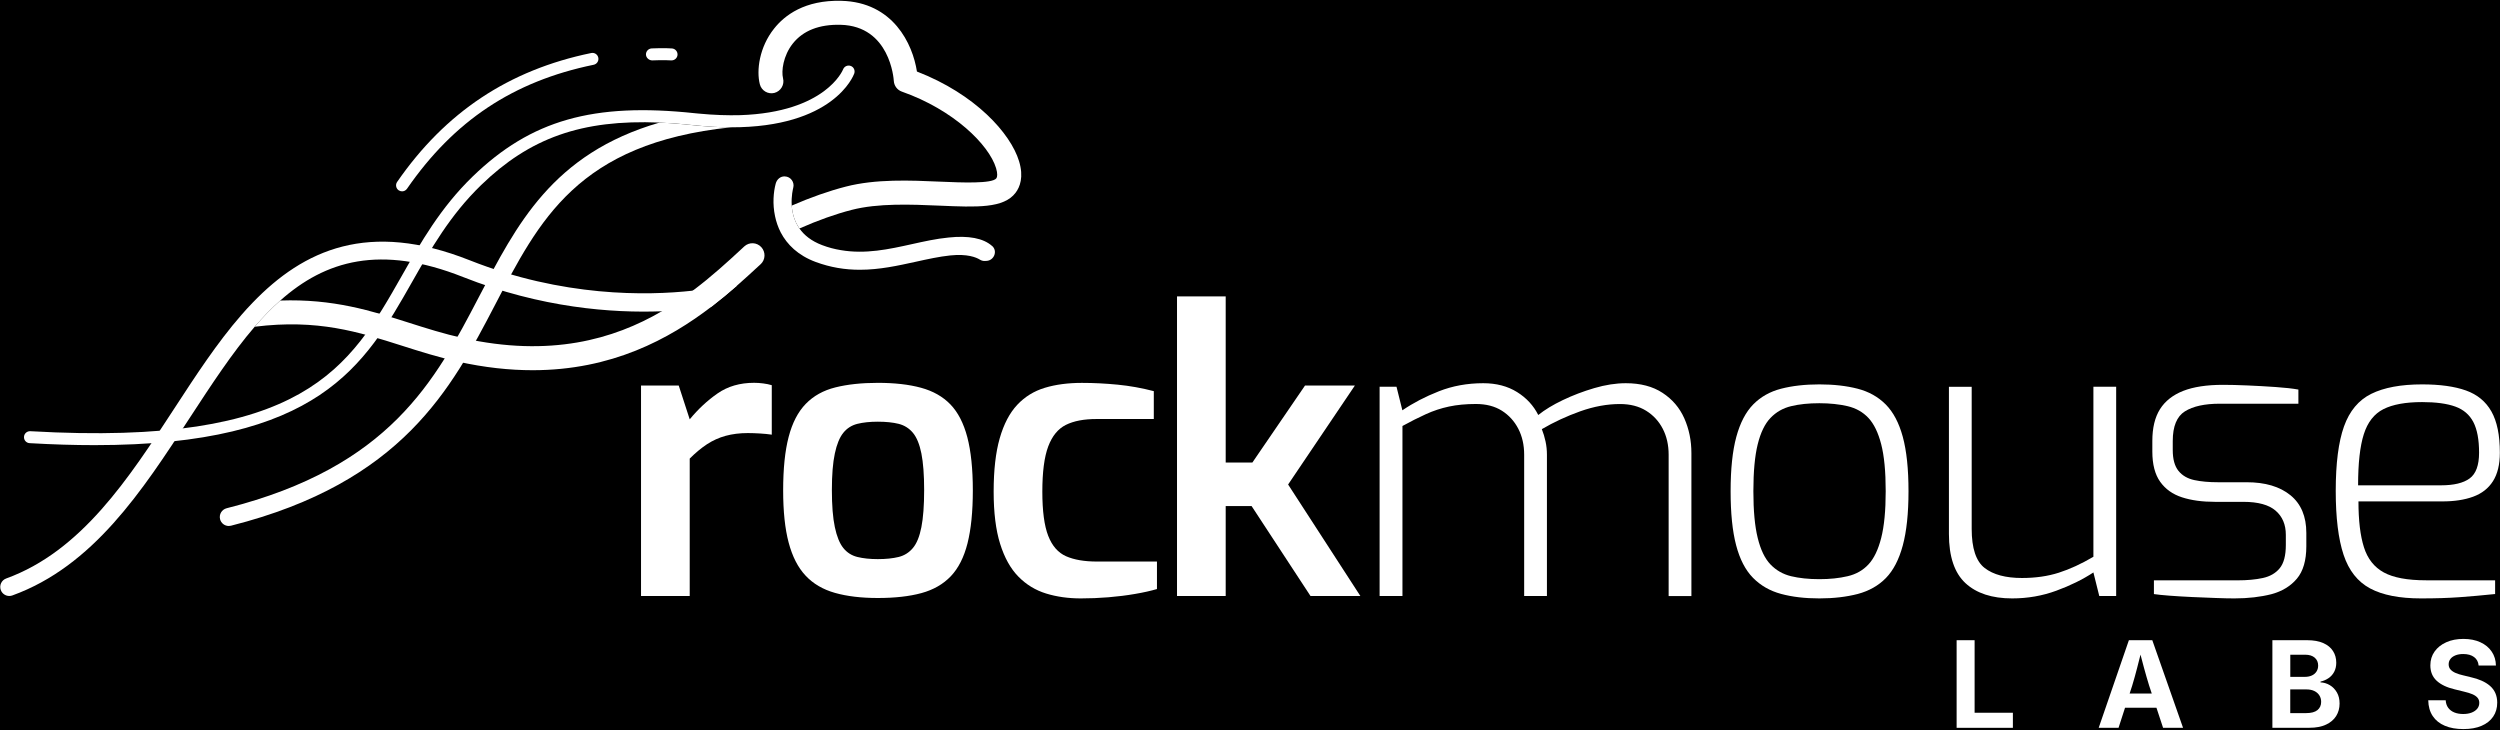
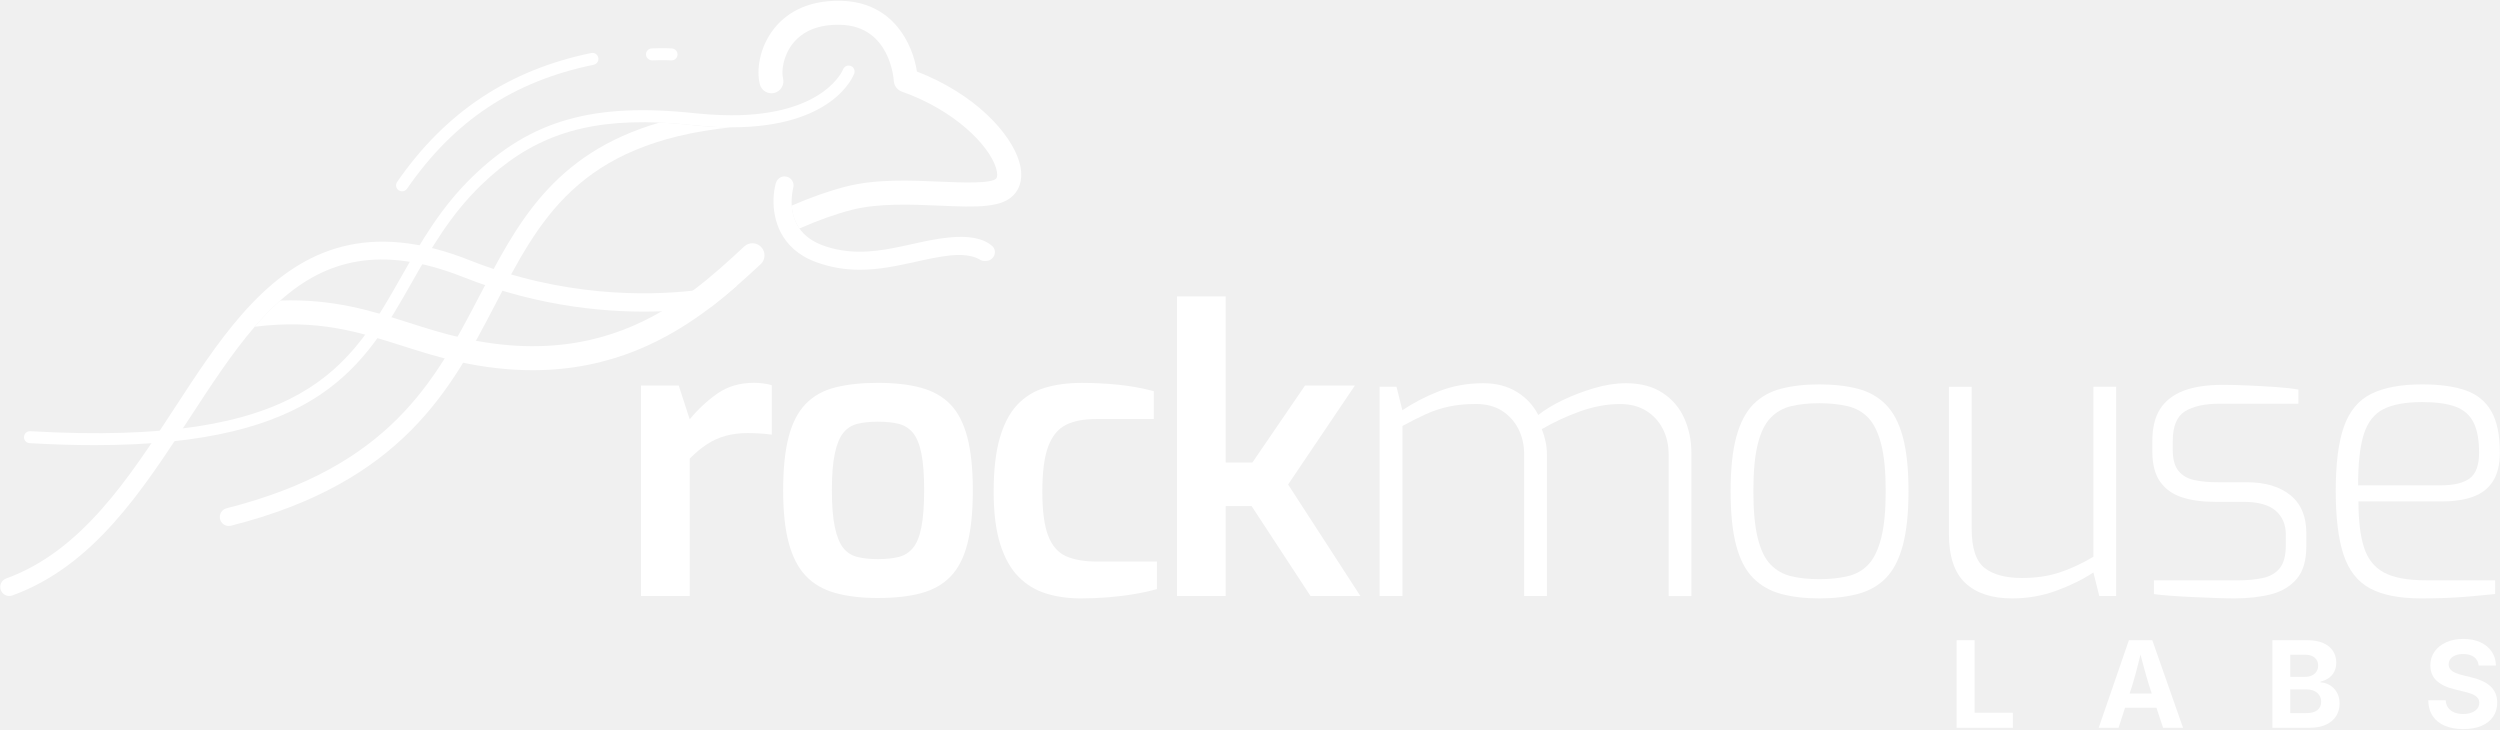
<svg xmlns="http://www.w3.org/2000/svg" version="1.1" id="Layer_1" x="0px" y="0px" viewBox="190.305 405.088 617.231 179.986" width="617.231" height="179.986" xml:space="preserve">
-   <g>
-     <rect width="1000" height="1000" />
-   </g>
  <g>
    <g>
      <g>
        <g>
          <path fill="#FFFFFF" d="M433.85,469.5l-0.43,0.02c-0.45,0.01-0.87-0.12-1.24-0.36c-0.87-0.53-3.01-1.44-7.24-1.01      c-2.77,0.29-5.58,0.91-8.56,1.57c-4.42,0.97-8.94,1.97-13.77,1.97c-1.79,0-3.62-0.13-5.5-0.46c-1.8-0.31-3.61-0.8-5.38-1.45      c-4.43-1.64-7.11-4.34-8.66-7.29c-0.68-1.32-1.14-2.7-1.42-4.05c-0.64-3.02-0.38-5.95,0.17-8.01c0.27-1.04,1.15-1.84,2.23-1.79      c1.51,0.04,2.47,1.47,2.1,2.81c-0.04,0.17-0.53,2.04-0.37,4.41c0.13,1.77,0.62,3.81,1.91,5.65c1.15,1.63,2.92,3.09,5.6,4.1      c1.49,0.57,3.04,0.98,4.58,1.23c6.11,1.06,11.92-0.22,17.55-1.47c2.98-0.66,6.05-1.35,9.09-1.64c4.94-0.52,8.55,0.17,10.7,2.06      c0.03,0.01,0.04,0.03,0.06,0.04C436.67,467.08,435.73,469.42,433.85,469.5z" />
        </g>
      </g>
      <g>
        <g>
          <path fill="#FFFFFF" d="M370.78,436.52c-37.91,3.96-47.37,22.99-58.31,43.95c-10.69,20.5-22.81,43.71-65.13,54.41      c-0.18,0.04-0.37,0.07-0.55,0.07c-0.99,0-1.9-0.67-2.15-1.67c-0.3-1.2,0.42-2.4,1.62-2.71c40.37-10.21,51.51-31.53,62.27-52.14      c9.29-17.8,18.14-35.39,44.58-43.07c2.67,0.1,5.47,0.33,8.4,0.64C364.89,436.35,367.97,436.52,370.78,436.52z" />
        </g>
      </g>
      <g>
        <g>
          <path fill="#FFFFFF" d="M401.21,423.25c-0.22,0.59-5.13,13.31-30.43,13.27c-2.82,0-5.9-0.16-9.26-0.53      c-2.93-0.31-5.74-0.53-8.4-0.64c-19.27-0.8-32.06,3.82-44.06,15.46c-7.66,7.43-12.42,15.81-17.03,23.92      c-11.72,20.65-22.87,40.26-78.39,40.26c-4.97,0-10.3-0.16-16.02-0.49c-0.82-0.04-1.44-0.74-1.39-1.56      c0.04-0.82,0.76-1.44,1.57-1.39c67.71,3.88,78.81-15.67,91.66-38.28c4.71-8.29,9.57-16.87,17.53-24.59      c14.39-13.93,29.76-18.32,54.86-15.64c0.33,0.03,0.64,0.07,0.95,0.09c3.81,0.37,7.22,0.47,10.26,0.39      c21.11-0.7,25.33-11.15,25.39-11.28c0.28-0.76,1.13-1.16,1.9-0.87C401.09,421.63,401.48,422.48,401.21,423.25z" />
        </g>
      </g>
      <g>
        <g>
          <path fill="#FFFFFF" d="M289.57,452.33c-0.29,0-0.58-0.09-0.84-0.26c-0.67-0.47-0.84-1.39-0.38-2.06      c11.91-17.23,27.58-27.64,47.92-31.83c0.81-0.17,1.59,0.35,1.75,1.15c0.17,0.8-0.35,1.59-1.15,1.75      c-19.83,4.08-34.47,13.81-46.08,30.61C290.5,452.11,290.04,452.33,289.57,452.33z" />
        </g>
      </g>
      <g>
        <g>
          <path fill="#FFFFFF" d="M356.1,420c-0.04,0-0.07,0-0.11,0c-0.02,0-1.79-0.13-4.65,0c-0.74,0.01-1.51-0.6-1.55-1.41      c-0.04-0.82,0.6-1.51,1.42-1.55c3.05-0.14,4.92,0,5,0.01c0.81,0.06,1.43,0.77,1.37,1.59C357.52,419.41,356.87,420,356.1,420z" />
        </g>
      </g>
      <g>
        <g>
          <path fill="#FFFFFF" d="M372.19,475.67c-1.91,1.67-3.97,3.39-6.2,5.11c-3.02,0.47-7.2,0.96-12.27,1.16      c-12.29,0.47-29.82-0.83-49.07-8.45c-20.45-8.11-34.05-4.08-45.15,5.8c-2.19,1.94-4.28,4.11-6.31,6.46      c-5.6,6.51-10.73,14.38-16.1,22.6c-11.68,17.95-23.77,36.51-43.74,43.75c-0.25,0.09-0.5,0.13-0.76,0.13      c-0.9,0-1.76-0.56-2.09-1.47c-0.42-1.16,0.18-2.43,1.33-2.85c18.57-6.74,30.24-24.66,41.53-42      c5.25-8.05,10.54-16.19,16.56-23.08c0.9-1.04,1.81-2.03,2.74-2.99c12.67-13.16,28.71-20.37,53.62-10.49      c22.96,9.09,43.72,8.76,55.06,7.5c5.63-0.61,8.94-1.45,9.04-1.48C371.04,475.2,371.69,475.33,372.19,475.67z" />
        </g>
      </g>
      <g>
        <g>
          <path fill="#FFFFFF" d="M441.05,452.67c-2.91,3.88-9.56,3.59-18.78,3.19c-7.08-0.3-15.12-0.64-21.7,1.05      c-3.96,1.02-8.29,2.56-12.89,4.59c-1.29-1.84-1.78-3.88-1.91-5.65c4.73-2.05,9.2-3.62,13.32-4.68      c7.44-1.93,15.93-1.56,23.43-1.23c5.08,0.22,12.75,0.55,13.78-0.83c0.24-0.31,0.34-1.14-0.07-2.5      c-1.76-5.82-10.52-14.42-23.26-18.9c-1.14-0.4-1.91-1.44-1.99-2.64c-0.03-0.55-0.96-13.55-13.13-13.86      c-5.28-0.13-9.25,1.42-11.8,4.62c-2.4,3.02-2.86,6.83-2.42,8.58c0.41,1.59-0.55,3.2-2.13,3.62c-1.59,0.4-3.2-0.56-3.6-2.15      c-0.87-3.39-0.13-9.16,3.53-13.74c2.58-3.26,7.54-7.08,16.57-6.85c12.82,0.31,17.64,10.64,18.69,17.46      c14.38,5.56,23.12,15.24,25.21,22.13C443.1,448.79,442.11,451.28,441.05,452.67z" />
        </g>
      </g>
      <g>
        <g>
          <path fill="#FFFFFF" d="M378.11,470.31l-0.58,0.53c-1.63,1.51-3.41,3.14-5.34,4.83c-1.91,1.67-3.97,3.39-6.2,5.11      c-10.48,8.03-24.65,15.71-44.18,15.71c-5.71,0-11.84-0.65-18.5-2.13c-4.97-1.11-9.47-2.55-13.83-3.94      c-10.64-3.38-20.69-6.6-36.24-4.67h-0.06c2.03-2.36,4.12-4.52,6.31-6.46c13.09-0.47,22.56,2.55,31.78,5.48      c4.24,1.35,8.61,2.74,13.32,3.79c21.52,4.8,37.2,0.33,49.12-6.63c2.74-1.59,5.28-3.31,7.63-5.08      c4.65-3.47,8.64-7.14,12.14-10.38l0.59-0.55c1.22-1.11,3.08-1.02,4.19,0.18S379.32,469.2,378.11,470.31z" />
        </g>
      </g>
    </g>
    <g>
      <path fill="#FFFFFF" d="M348.57,552.24v-51.96h9.31l2.71,8.34c2.07-2.52,4.36-4.65,6.88-6.4s5.53-2.62,9.02-2.62    c0.71,0,1.45,0.05,2.23,0.15c0.78,0.1,1.49,0.24,2.13,0.44v12.21c-0.91-0.13-1.88-0.23-2.91-0.29c-1.04-0.06-2.04-0.1-3-0.1    c-2,0-3.83,0.23-5.48,0.68c-1.65,0.45-3.18,1.15-4.61,2.08c-1.42,0.94-2.84,2.12-4.26,3.54v33.93H348.57z" />
      <path fill="#FFFFFF" d="M407.03,552.73c-4.07,0-7.6-0.42-10.57-1.26c-2.97-0.84-5.4-2.26-7.27-4.27c-1.88-2-3.26-4.72-4.17-8.14    c-0.91-3.42-1.36-7.72-1.36-12.89c0-5.36,0.45-9.77,1.36-13.23c0.9-3.46,2.31-6.17,4.22-8.14c1.91-1.97,4.35-3.33,7.32-4.07    c2.97-0.74,6.46-1.12,10.47-1.12c4.13,0,7.69,0.4,10.66,1.21c2.97,0.81,5.4,2.18,7.27,4.12c1.87,1.94,3.26,4.64,4.17,8.09    c0.9,3.46,1.36,7.84,1.36,13.14c0,5.23-0.44,9.58-1.31,13.04c-0.87,3.46-2.25,6.17-4.12,8.14c-1.88,1.97-4.3,3.36-7.27,4.17    S411.23,552.73,407.03,552.73z M407.03,543.13c2,0,3.71-0.18,5.14-0.53c1.42-0.35,2.6-1.1,3.54-2.23    c0.94-1.13,1.63-2.84,2.08-5.14c0.45-2.29,0.68-5.35,0.68-9.16c0-3.75-0.23-6.75-0.68-9.02c-0.45-2.26-1.15-3.96-2.08-5.09    c-0.94-1.13-2.12-1.87-3.54-2.23c-1.42-0.35-3.14-0.53-5.14-0.53c-1.94,0-3.62,0.18-5.04,0.53c-1.42,0.36-2.59,1.1-3.49,2.23    c-0.91,1.13-1.6,2.83-2.08,5.09c-0.49,2.26-0.73,5.27-0.73,9.02c0,3.81,0.24,6.87,0.73,9.16c0.48,2.29,1.18,4.01,2.08,5.14    c0.9,1.13,2.07,1.88,3.49,2.23C403.41,542.95,405.09,543.13,407.03,543.13z" />
      <path fill="#FFFFFF" d="M457.15,552.83c-3.1,0-5.96-0.4-8.58-1.21c-2.62-0.81-4.9-2.2-6.83-4.17c-1.94-1.97-3.44-4.67-4.51-8.09    c-1.07-3.42-1.6-7.72-1.6-12.89c0-5.3,0.5-9.69,1.5-13.18c1-3.49,2.44-6.24,4.31-8.24c1.87-2,4.15-3.41,6.83-4.22    c2.68-0.81,5.73-1.21,9.16-1.21c2.91,0,5.85,0.15,8.82,0.44c2.97,0.29,5.95,0.82,8.92,1.6v6.88h-14.15c-3.1,0-5.62,0.48-7.56,1.45    c-1.94,0.97-3.39,2.75-4.36,5.33c-0.97,2.59-1.45,6.3-1.45,11.15c0,4.78,0.48,8.42,1.45,10.91c0.97,2.49,2.44,4.17,4.41,5.04    c1.97,0.87,4.51,1.31,7.61,1.31h14.83v6.79c-1.55,0.45-3.36,0.86-5.43,1.21c-2.07,0.36-4.25,0.63-6.54,0.82    S459.41,552.83,457.15,552.83z" />
      <path fill="#FFFFFF" d="M480.9,552.24v-73.97h12.02v41.01h6.59l12.99-19h12.31l-16.48,24.43l17.84,27.53h-12.31l-14.54-22.2h-6.4    v22.2H480.9z" />
      <path fill="#FFFFFF" d="M530.92,552.24v-51.67h4.17l1.45,5.82c2.65-1.81,5.66-3.38,9.02-4.7c3.36-1.32,7.01-1.99,10.95-1.99    c3.23,0,6.01,0.73,8.34,2.18c2.33,1.45,4.07,3.34,5.24,5.67c1.61-1.29,3.63-2.52,6.06-3.68c2.42-1.16,5.01-2.15,7.76-2.96    c2.75-0.81,5.35-1.21,7.8-1.21c3.62,0,6.64,0.79,9.06,2.38c2.42,1.58,4.22,3.68,5.38,6.3c1.16,2.62,1.75,5.48,1.75,8.58v35.29    h-5.62v-34.9c0-2.39-0.48-4.52-1.45-6.4c-0.97-1.87-2.34-3.36-4.12-4.46c-1.78-1.1-3.93-1.65-6.45-1.65    c-3.17,0-6.43,0.6-9.79,1.79c-3.36,1.2-6.53,2.67-9.5,4.41c0.39,0.97,0.69,1.99,0.92,3.05c0.23,1.07,0.34,2.15,0.34,3.25v34.9    h-5.62v-34.9c0-2.39-0.48-4.52-1.45-6.4c-0.97-1.87-2.33-3.36-4.07-4.46c-1.75-1.1-3.88-1.65-6.4-1.65    c-2.46,0-4.67,0.21-6.64,0.63c-1.97,0.42-3.88,1.05-5.72,1.89c-1.84,0.84-3.77,1.81-5.77,2.91v41.98H530.92z" />
      <path fill="#FFFFFF" d="M639.49,552.83c-3.56,0-6.71-0.37-9.45-1.11c-2.75-0.74-5.06-2.07-6.93-3.97c-1.88-1.91-3.26-4.59-4.17-8.05    c-0.91-3.46-1.36-7.9-1.36-13.33c0-5.49,0.47-9.97,1.41-13.43c0.94-3.46,2.33-6.12,4.17-8c1.84-1.87,4.13-3.17,6.88-3.88    c2.75-0.71,5.9-1.07,9.45-1.07c3.55,0,6.7,0.36,9.45,1.07c2.75,0.71,5.06,2,6.93,3.88c1.87,1.88,3.28,4.54,4.22,8    c0.94,3.46,1.41,7.93,1.41,13.43c0,5.43-0.47,9.89-1.41,13.38c-0.94,3.49-2.33,6.17-4.17,8.05c-1.84,1.88-4.15,3.18-6.93,3.93    C646.21,552.45,643.05,552.83,639.49,552.83z M639.49,548.08c2.58,0,4.91-0.24,6.98-0.73c2.07-0.48,3.78-1.45,5.14-2.91    c1.36-1.45,2.41-3.64,3.15-6.54c0.74-2.91,1.11-6.75,1.11-11.54c0-4.85-0.37-8.71-1.11-11.58c-0.74-2.88-1.79-5.04-3.15-6.5    c-1.36-1.45-3.07-2.42-5.14-2.91c-2.07-0.48-4.4-0.73-6.98-0.73c-2.65,0-4.98,0.24-6.98,0.73c-2,0.48-3.7,1.45-5.09,2.91    c-1.39,1.45-2.44,3.62-3.15,6.5c-0.71,2.88-1.07,6.74-1.07,11.58c0,4.78,0.35,8.63,1.07,11.54c0.71,2.91,1.76,5.09,3.15,6.54    c1.39,1.45,3.08,2.42,5.09,2.91C634.51,547.83,636.84,548.08,639.49,548.08z" />
      <path fill="#FFFFFF" d="M687.09,552.83c-4.98,0-8.82-1.26-11.54-3.78c-2.71-2.52-4.07-6.56-4.07-12.12v-36.35h5.62v35.09    c0,4.78,1.07,8,3.2,9.65c2.13,1.65,5.2,2.47,9.21,2.47c3.36,0,6.4-0.44,9.11-1.31s5.56-2.18,8.53-3.93v-41.98h5.62v51.67h-4.17    l-1.45-5.82c-2.65,1.74-5.71,3.25-9.16,4.51C694.54,552.2,690.9,552.83,687.09,552.83z" />
      <path fill="#FFFFFF" d="M741.96,552.83c-1.16,0-2.68-0.03-4.56-0.1c-1.88-0.07-3.85-0.15-5.91-0.24c-2.07-0.1-3.94-0.21-5.62-0.34    c-1.68-0.13-2.94-0.26-3.78-0.39v-3.39h20.65c2.39,0,4.47-0.19,6.25-0.58c1.78-0.39,3.17-1.19,4.17-2.42c1-1.23,1.5-3.13,1.5-5.72    v-2.52c0-2.52-0.84-4.51-2.52-5.96c-1.68-1.45-4.33-2.18-7.95-2.18h-6.98c-3.17,0-5.9-0.37-8.19-1.12    c-2.29-0.74-4.09-2.02-5.38-3.83c-1.29-1.81-1.94-4.3-1.94-7.46v-2.62c0-3.23,0.63-5.85,1.89-7.85c1.26-2,3.17-3.5,5.72-4.51    c2.55-1,5.83-1.5,9.84-1.5c1.68,0,3.68,0.05,6.01,0.15c2.33,0.1,4.65,0.23,6.98,0.39c2.33,0.16,4.2,0.37,5.62,0.63v3.49h-19.39    c-3.75,0-6.62,0.63-8.63,1.89c-2,1.26-3,3.7-3,7.32v2.23c0,2.26,0.47,3.97,1.41,5.14c0.94,1.16,2.25,1.92,3.93,2.28    c1.68,0.36,3.62,0.53,5.82,0.53h7.08c4.59,0,8.19,1.07,10.81,3.2c2.62,2.13,3.93,5.24,3.93,9.31v3.3c0,3.49-0.78,6.16-2.33,8    c-1.55,1.84-3.65,3.12-6.3,3.83C748.42,552.47,745.38,552.83,741.96,552.83z" />
      <path fill="#FFFFFF" d="M788.01,552.83c-5.3,0-9.48-0.82-12.55-2.47c-3.07-1.65-5.25-4.41-6.54-8.29c-1.29-3.88-1.94-9.14-1.94-15.8    c0-6.79,0.68-12.08,2.04-15.9c1.36-3.81,3.6-6.5,6.74-8.05c3.13-1.55,7.32-2.33,12.55-2.33c4.39,0,8,0.5,10.81,1.5    c2.81,1,4.91,2.73,6.3,5.19c1.39,2.46,2.08,5.85,2.08,10.18c0,2.91-0.57,5.25-1.7,7.03c-1.13,1.78-2.76,3.05-4.9,3.83    c-2.13,0.78-4.65,1.16-7.56,1.16h-20.75c0,4.72,0.45,8.5,1.36,11.34c0.9,2.84,2.54,4.91,4.9,6.2c2.36,1.29,5.83,1.94,10.42,1.94    h17.06v3.39c-3.1,0.32-6.03,0.58-8.77,0.78S791.63,552.83,788.01,552.83z M772.5,524.91h20.46c3.17,0,5.53-0.56,7.08-1.7    c1.55-1.13,2.33-3.25,2.33-6.35c0-3.23-0.47-5.75-1.41-7.56c-0.94-1.81-2.42-3.09-4.46-3.83c-2.04-0.74-4.77-1.11-8.19-1.11    c-4.07,0-7.25,0.58-9.55,1.74c-2.29,1.16-3.91,3.23-4.85,6.2C772.96,515.28,772.5,519.48,772.5,524.91z" />
    </g>
    <g>
      <path fill="#FFFFFF" d="M673.38,584.77v-21.62h4.44v17.91h9.45v3.72H673.38z" />
      <path fill="#FFFFFF" d="M708.46,584.77l7.45-21.62h5.78l7.59,21.62h-4.93l-3.45-10.45c-0.42-1.35-0.84-2.82-1.27-4.39    s-0.89-3.3-1.37-5.19h1.02c-0.47,1.89-0.91,3.62-1.32,5.2c-0.41,1.58-0.81,3.04-1.22,4.38l-3.38,10.45H708.46z M713.12,579.82    v-3.5h11.49v3.5H713.12z" />
      <path fill="#FFFFFF" d="M751.34,584.77v-21.62h8.61c1.58,0,2.9,0.24,3.96,0.71s1.87,1.13,2.4,1.97c0.54,0.84,0.8,1.8,0.8,2.88    c0,0.84-0.17,1.58-0.5,2.22s-0.79,1.16-1.38,1.57c-0.59,0.41-1.26,0.7-2.01,0.87v0.19c0.83,0.04,1.61,0.27,2.32,0.7    c0.72,0.43,1.29,1.03,1.73,1.79s0.66,1.67,0.66,2.73c0,1.15-0.28,2.18-0.84,3.08c-0.56,0.9-1.4,1.62-2.5,2.13    c-1.11,0.52-2.48,0.78-4.11,0.78H751.34z M755.76,572.2h3.6c0.64,0,1.2-0.11,1.7-0.33c0.49-0.22,0.88-0.54,1.16-0.97    s0.42-0.92,0.42-1.49c0-0.8-0.28-1.45-0.84-1.94c-0.56-0.49-1.35-0.74-2.38-0.74h-3.66V572.2z M755.76,581.15h3.9    c1.27,0,2.2-0.25,2.81-0.75c0.6-0.5,0.91-1.17,0.91-2.01c0-0.61-0.14-1.15-0.44-1.61c-0.29-0.46-0.71-0.83-1.25-1.09    s-1.18-0.39-1.93-0.39h-4.01V581.15z" />
      <path fill="#FFFFFF" d="M798.5,585.09c-1.76,0-3.29-0.27-4.57-0.81c-1.29-0.54-2.29-1.34-3-2.4c-0.71-1.06-1.08-2.36-1.11-3.9h4.31    c0.04,0.74,0.25,1.36,0.62,1.86c0.38,0.51,0.88,0.89,1.52,1.15c0.64,0.26,1.37,0.38,2.19,0.38c0.79,0,1.49-0.12,2.08-0.35    c0.59-0.23,1.06-0.56,1.39-0.97s0.49-0.89,0.49-1.44c0-0.49-0.14-0.91-0.43-1.25c-0.29-0.34-0.71-0.63-1.26-0.87    c-0.56-0.24-1.25-0.45-2.07-0.64l-2.35-0.58c-1.9-0.45-3.37-1.15-4.41-2.11c-1.04-0.96-1.56-2.23-1.56-3.79    c0-1.31,0.35-2.45,1.05-3.43c0.7-0.98,1.66-1.74,2.89-2.29c1.22-0.55,2.63-0.82,4.22-0.82c1.61,0,3.01,0.28,4.2,0.83    c1.2,0.55,2.13,1.32,2.79,2.31c0.67,0.99,1.02,2.13,1.04,3.44h-4.27c-0.08-0.9-0.45-1.6-1.12-2.1c-0.67-0.5-1.57-0.75-2.68-0.75    c-0.75,0-1.39,0.11-1.93,0.33s-0.96,0.52-1.24,0.9c-0.29,0.38-0.43,0.82-0.43,1.31c0,0.51,0.15,0.94,0.46,1.28    c0.3,0.34,0.73,0.63,1.26,0.86c0.54,0.23,1.14,0.42,1.81,0.57l1.97,0.48c0.96,0.21,1.84,0.5,2.63,0.85    c0.8,0.35,1.49,0.78,2.07,1.28c0.58,0.5,1.03,1.1,1.33,1.79s0.46,1.47,0.46,2.35c0,1.33-0.33,2.48-1,3.46    c-0.67,0.98-1.62,1.74-2.87,2.27C801.77,584.82,800.26,585.09,798.5,585.09z" />
    </g>
  </g>
</svg>
